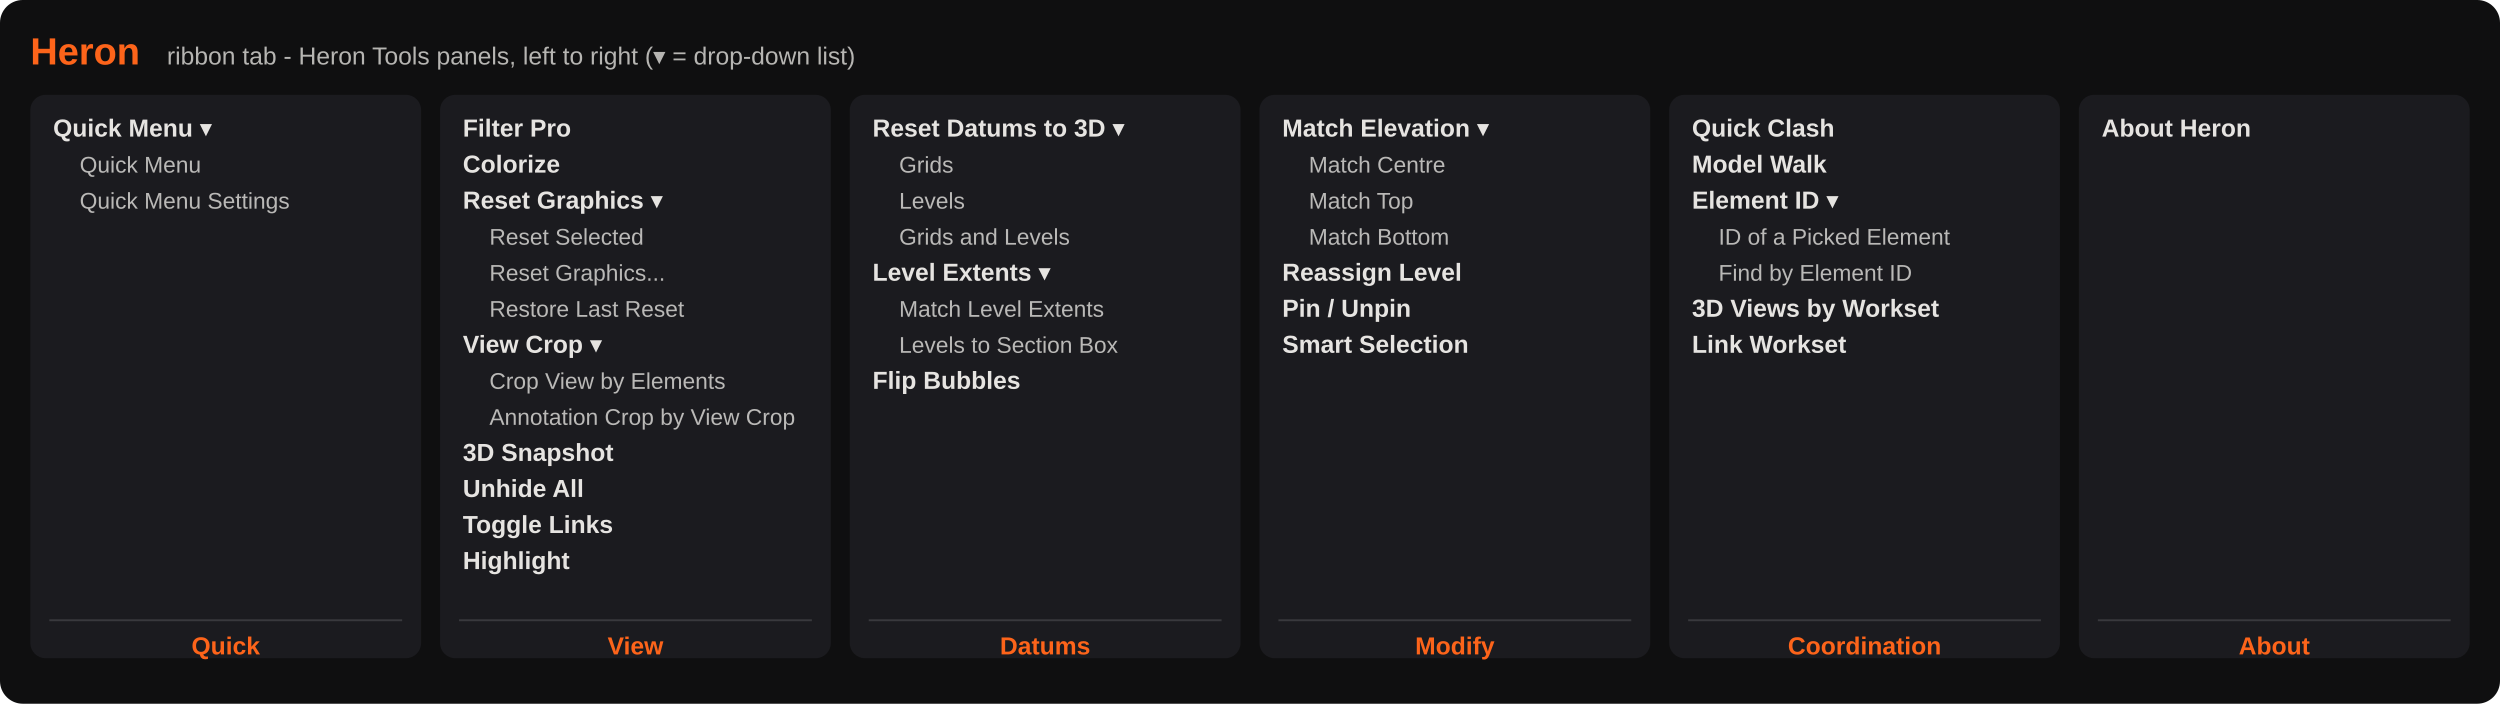
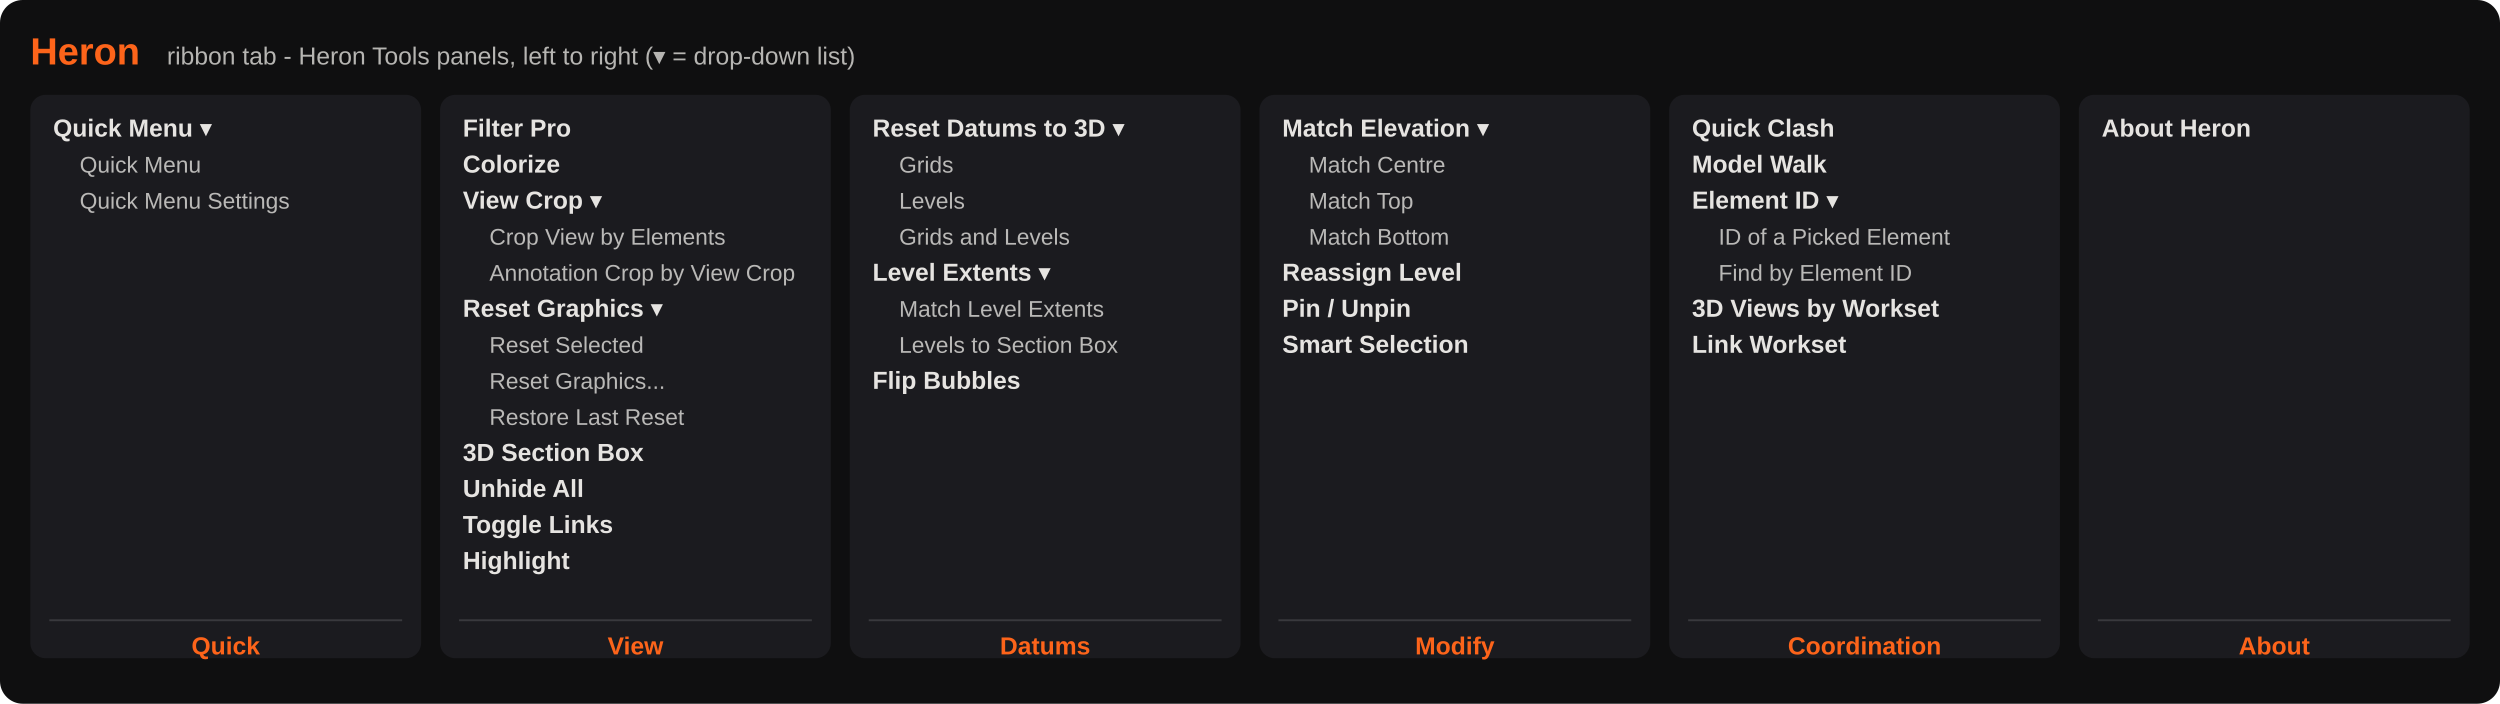
<svg xmlns="http://www.w3.org/2000/svg" width="1318" height="371" viewBox="0 0 1318 371" font-family="Manrope, Segoe UI, Arial, sans-serif">
  <rect width="1318" height="371" rx="12" fill="#0F0F10" />
  <text x="16" y="34" font-size="20" font-weight="700" fill="#FD641A">Heron</text>
  <text x="88" y="34" font-size="13" fill="#F7F5F2" fill-opacity="0.72">ribbon tab - Heron Tools panels, left to right (▾ = drop-down list)</text>
  <rect x="16" y="50" width="206" height="297" rx="8" fill="#1B1B1F" />
  <text x="28" y="72" font-size="13" font-weight="600" fill="#F7F5F2" fill-opacity="0.92">Quick Menu ▾</text>
  <text x="42" y="91" font-size="12" fill="#F7F5F2" fill-opacity="0.72">Quick Menu</text>
  <text x="42" y="110" font-size="12" fill="#F7F5F2" fill-opacity="0.72">Quick Menu Settings</text>
  <line x1="26" y1="327" x2="212" y2="327" stroke="#F7F5F2" stroke-opacity="0.14" />
  <text x="119" y="345" font-size="13" font-weight="700" text-anchor="middle" fill="#FD641A">Quick</text>
  <rect x="232" y="50" width="206" height="297" rx="8" fill="#1B1B1F" />
  <text x="244" y="72" font-size="13" font-weight="600" fill="#F7F5F2" fill-opacity="0.92">Filter Pro</text>
  <text x="244" y="91" font-size="13" font-weight="600" fill="#F7F5F2" fill-opacity="0.92">Colorize</text>
-   <text x="244" y="110" font-size="13" font-weight="600" fill="#F7F5F2" fill-opacity="0.92">Reset Graphics ▾</text>
-   <text x="258" y="129" font-size="12" fill="#F7F5F2" fill-opacity="0.72">Reset Selected</text>
-   <text x="258" y="148" font-size="12" fill="#F7F5F2" fill-opacity="0.72">Reset Graphics...</text>
-   <text x="258" y="167" font-size="12" fill="#F7F5F2" fill-opacity="0.72">Restore Last Reset</text>
-   <text x="244" y="186" font-size="13" font-weight="600" fill="#F7F5F2" fill-opacity="0.92">View Crop ▾</text>
-   <text x="258" y="205" font-size="12" fill="#F7F5F2" fill-opacity="0.72">Crop View by Elements</text>
-   <text x="258" y="224" font-size="12" fill="#F7F5F2" fill-opacity="0.72">Annotation Crop by View Crop</text>
-   <text x="244" y="243" font-size="13" font-weight="600" fill="#F7F5F2" fill-opacity="0.92">3D Snapshot</text>
+   <text x="244" y="110" font-size="13" font-weight="600" fill="#F7F5F2" fill-opacity="0.92">View Crop ▾</text>
+   <text x="258" y="129" font-size="12" fill="#F7F5F2" fill-opacity="0.72">Crop View by Elements</text>
+   <text x="258" y="148" font-size="12" fill="#F7F5F2" fill-opacity="0.72">Annotation Crop by View Crop</text>
+   <text x="244" y="167" font-size="13" font-weight="600" fill="#F7F5F2" fill-opacity="0.92">Reset Graphics ▾</text>
+   <text x="258" y="186" font-size="12" fill="#F7F5F2" fill-opacity="0.72">Reset Selected</text>
+   <text x="258" y="205" font-size="12" fill="#F7F5F2" fill-opacity="0.72">Reset Graphics...</text>
+   <text x="258" y="224" font-size="12" fill="#F7F5F2" fill-opacity="0.72">Restore Last Reset</text>
+   <text x="244" y="243" font-size="13" font-weight="600" fill="#F7F5F2" fill-opacity="0.92">3D Section Box</text>
  <text x="244" y="262" font-size="13" font-weight="600" fill="#F7F5F2" fill-opacity="0.92">Unhide All</text>
  <text x="244" y="281" font-size="13" font-weight="600" fill="#F7F5F2" fill-opacity="0.92">Toggle Links</text>
  <text x="244" y="300" font-size="13" font-weight="600" fill="#F7F5F2" fill-opacity="0.92">Highlight</text>
  <line x1="242" y1="327" x2="428" y2="327" stroke="#F7F5F2" stroke-opacity="0.14" />
  <text x="335" y="345" font-size="13" font-weight="700" text-anchor="middle" fill="#FD641A">View</text>
  <rect x="448" y="50" width="206" height="297" rx="8" fill="#1B1B1F" />
  <text x="460" y="72" font-size="13" font-weight="600" fill="#F7F5F2" fill-opacity="0.92">Reset Datums to 3D ▾</text>
  <text x="474" y="91" font-size="12" fill="#F7F5F2" fill-opacity="0.72">Grids</text>
  <text x="474" y="110" font-size="12" fill="#F7F5F2" fill-opacity="0.72">Levels</text>
  <text x="474" y="129" font-size="12" fill="#F7F5F2" fill-opacity="0.72">Grids and Levels</text>
  <text x="460" y="148" font-size="13" font-weight="600" fill="#F7F5F2" fill-opacity="0.92">Level Extents ▾</text>
  <text x="474" y="167" font-size="12" fill="#F7F5F2" fill-opacity="0.72">Match Level Extents</text>
  <text x="474" y="186" font-size="12" fill="#F7F5F2" fill-opacity="0.72">Levels to Section Box</text>
  <text x="460" y="205" font-size="13" font-weight="600" fill="#F7F5F2" fill-opacity="0.92">Flip Bubbles</text>
  <line x1="458" y1="327" x2="644" y2="327" stroke="#F7F5F2" stroke-opacity="0.14" />
  <text x="551" y="345" font-size="13" font-weight="700" text-anchor="middle" fill="#FD641A">Datums</text>
  <rect x="664" y="50" width="206" height="297" rx="8" fill="#1B1B1F" />
  <text x="676" y="72" font-size="13" font-weight="600" fill="#F7F5F2" fill-opacity="0.92">Match Elevation ▾</text>
  <text x="690" y="91" font-size="12" fill="#F7F5F2" fill-opacity="0.72">Match Centre</text>
  <text x="690" y="110" font-size="12" fill="#F7F5F2" fill-opacity="0.72">Match Top</text>
  <text x="690" y="129" font-size="12" fill="#F7F5F2" fill-opacity="0.72">Match Bottom</text>
  <text x="676" y="148" font-size="13" font-weight="600" fill="#F7F5F2" fill-opacity="0.92">Reassign Level</text>
  <text x="676" y="167" font-size="13" font-weight="600" fill="#F7F5F2" fill-opacity="0.92">Pin / Unpin</text>
  <text x="676" y="186" font-size="13" font-weight="600" fill="#F7F5F2" fill-opacity="0.92">Smart Selection</text>
  <line x1="674" y1="327" x2="860" y2="327" stroke="#F7F5F2" stroke-opacity="0.14" />
  <text x="767" y="345" font-size="13" font-weight="700" text-anchor="middle" fill="#FD641A">Modify</text>
  <rect x="880" y="50" width="206" height="297" rx="8" fill="#1B1B1F" />
  <text x="892" y="72" font-size="13" font-weight="600" fill="#F7F5F2" fill-opacity="0.92">Quick Clash</text>
  <text x="892" y="91" font-size="13" font-weight="600" fill="#F7F5F2" fill-opacity="0.92">Model Walk</text>
  <text x="892" y="110" font-size="13" font-weight="600" fill="#F7F5F2" fill-opacity="0.92">Element ID ▾</text>
  <text x="906" y="129" font-size="12" fill="#F7F5F2" fill-opacity="0.72">ID of a Picked Element</text>
  <text x="906" y="148" font-size="12" fill="#F7F5F2" fill-opacity="0.72">Find by Element ID</text>
  <text x="892" y="167" font-size="13" font-weight="600" fill="#F7F5F2" fill-opacity="0.92">3D Views by Workset</text>
  <text x="892" y="186" font-size="13" font-weight="600" fill="#F7F5F2" fill-opacity="0.92">Link Workset</text>
  <line x1="890" y1="327" x2="1076" y2="327" stroke="#F7F5F2" stroke-opacity="0.14" />
  <text x="983" y="345" font-size="13" font-weight="700" text-anchor="middle" fill="#FD641A">Coordination</text>
  <rect x="1096" y="50" width="206" height="297" rx="8" fill="#1B1B1F" />
  <text x="1108" y="72" font-size="13" font-weight="600" fill="#F7F5F2" fill-opacity="0.92">About Heron</text>
  <line x1="1106" y1="327" x2="1292" y2="327" stroke="#F7F5F2" stroke-opacity="0.14" />
  <text x="1199" y="345" font-size="13" font-weight="700" text-anchor="middle" fill="#FD641A">About</text>
</svg>
